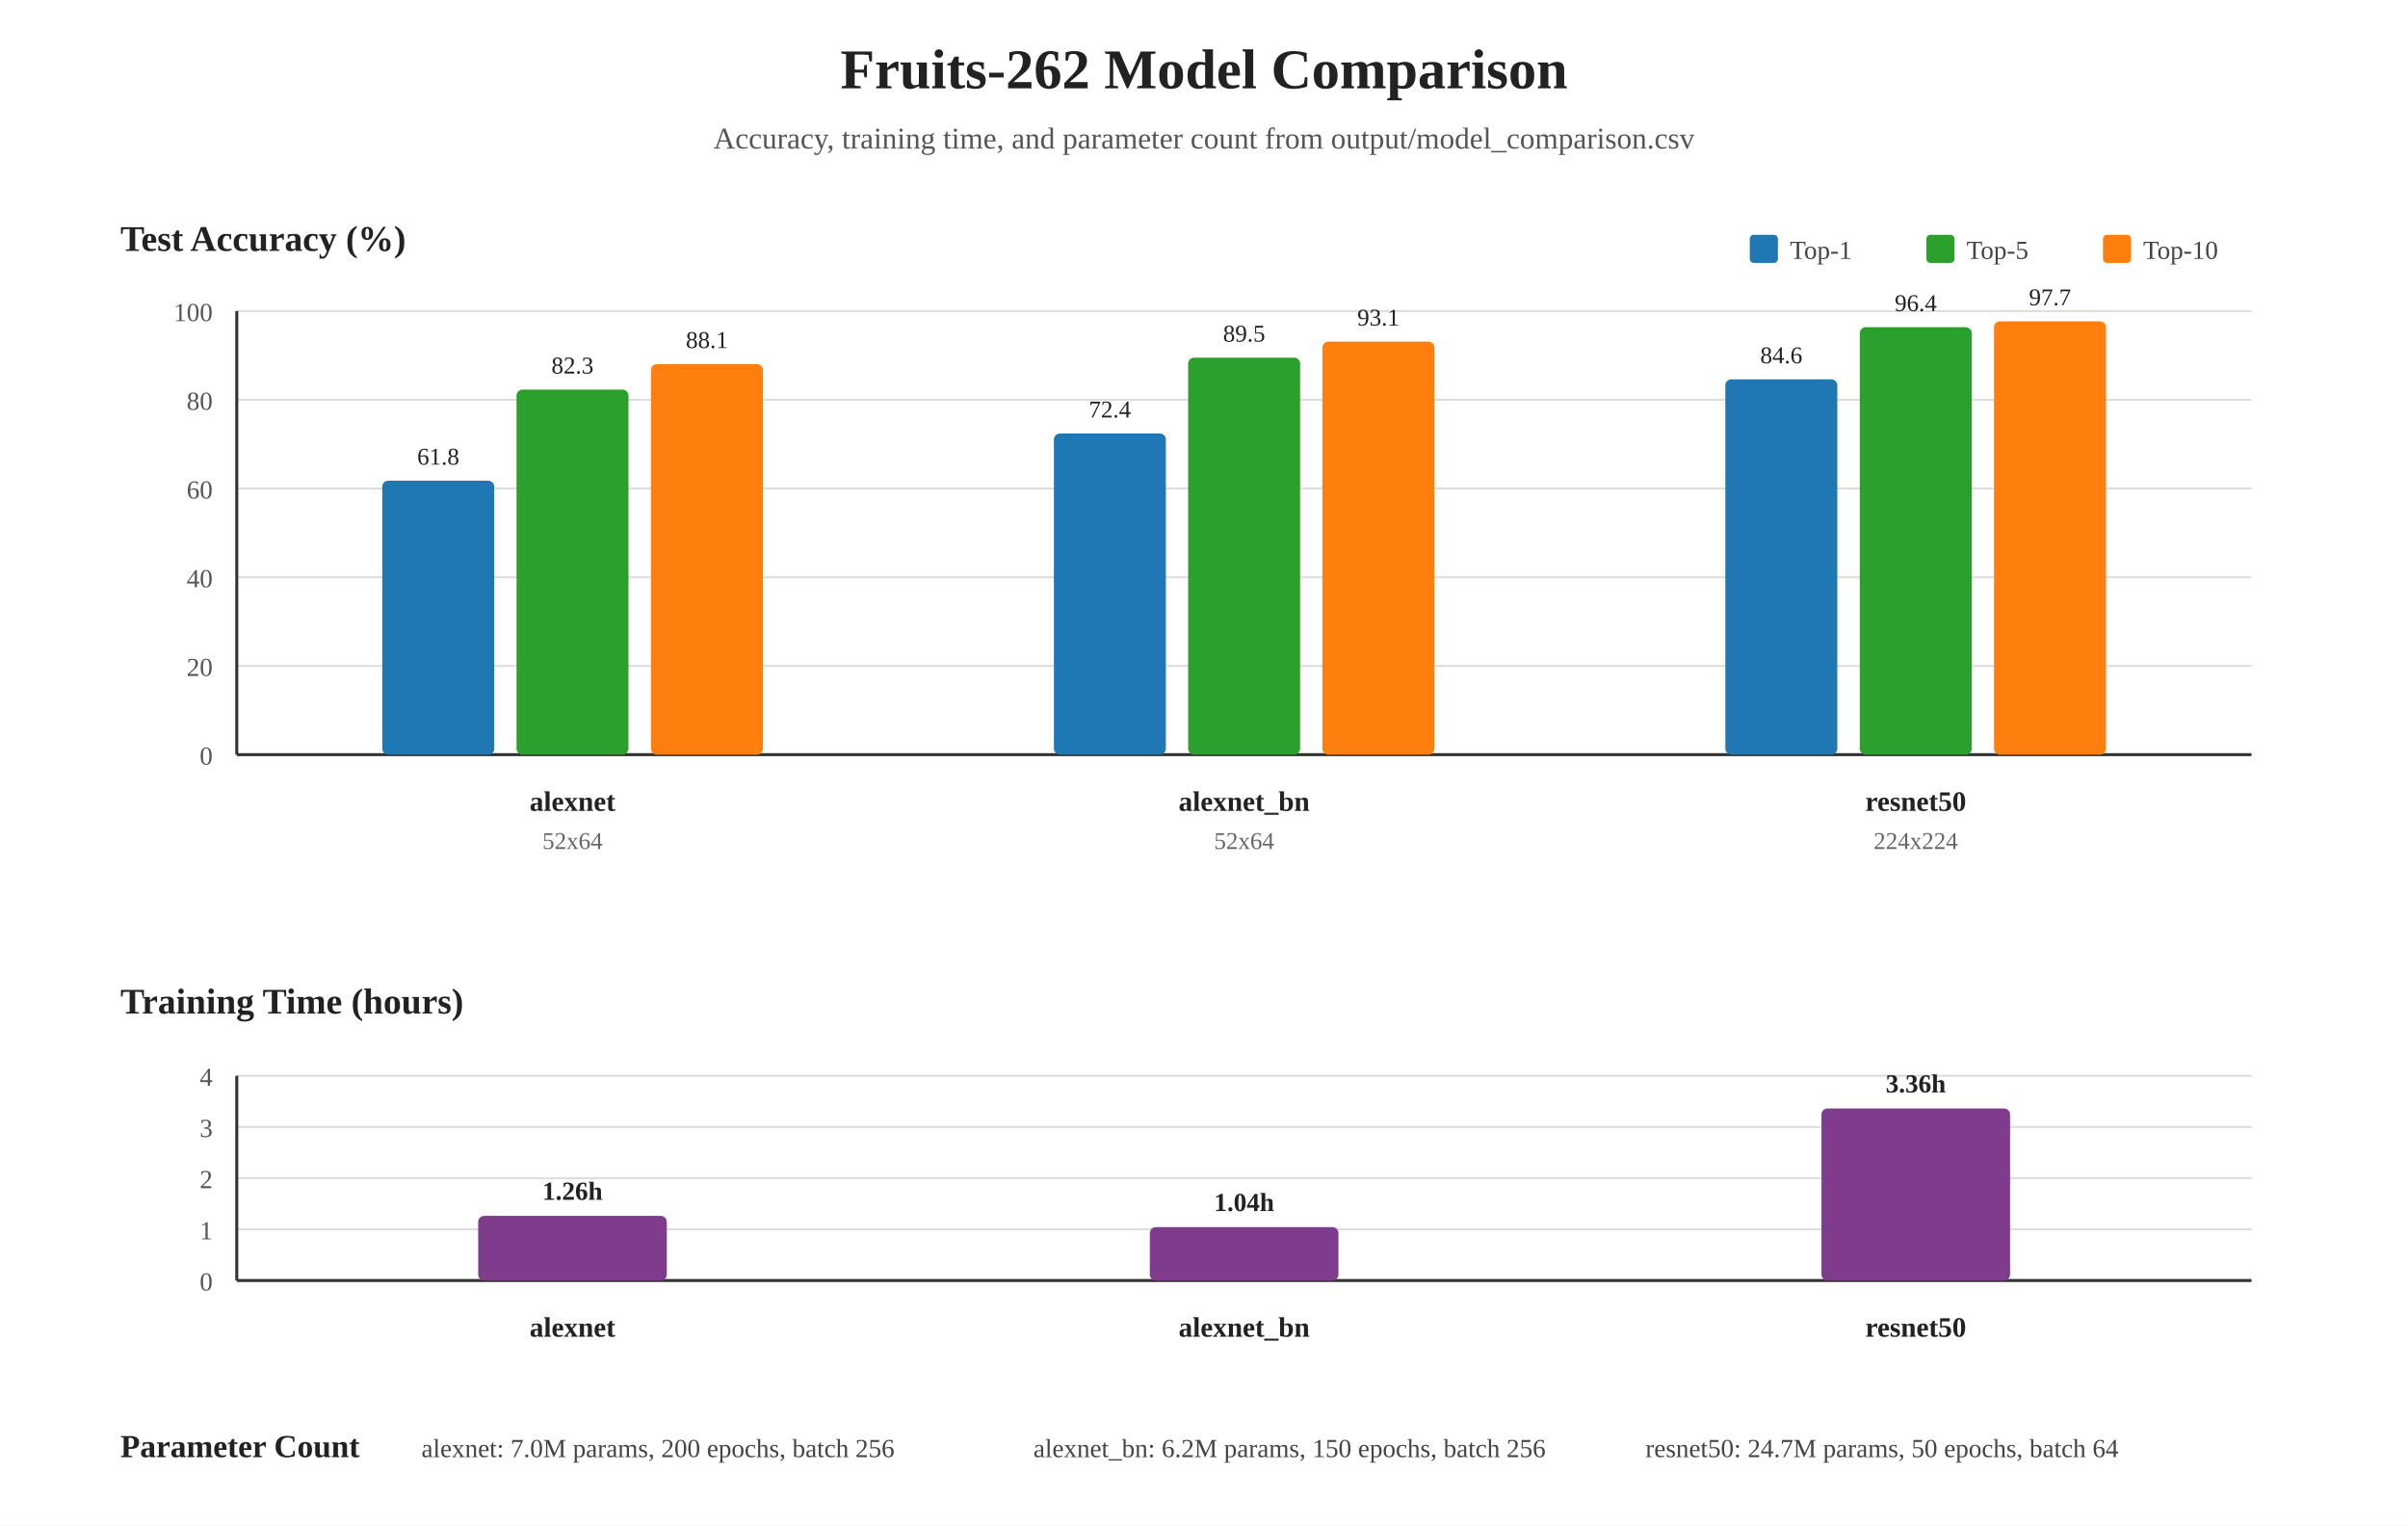
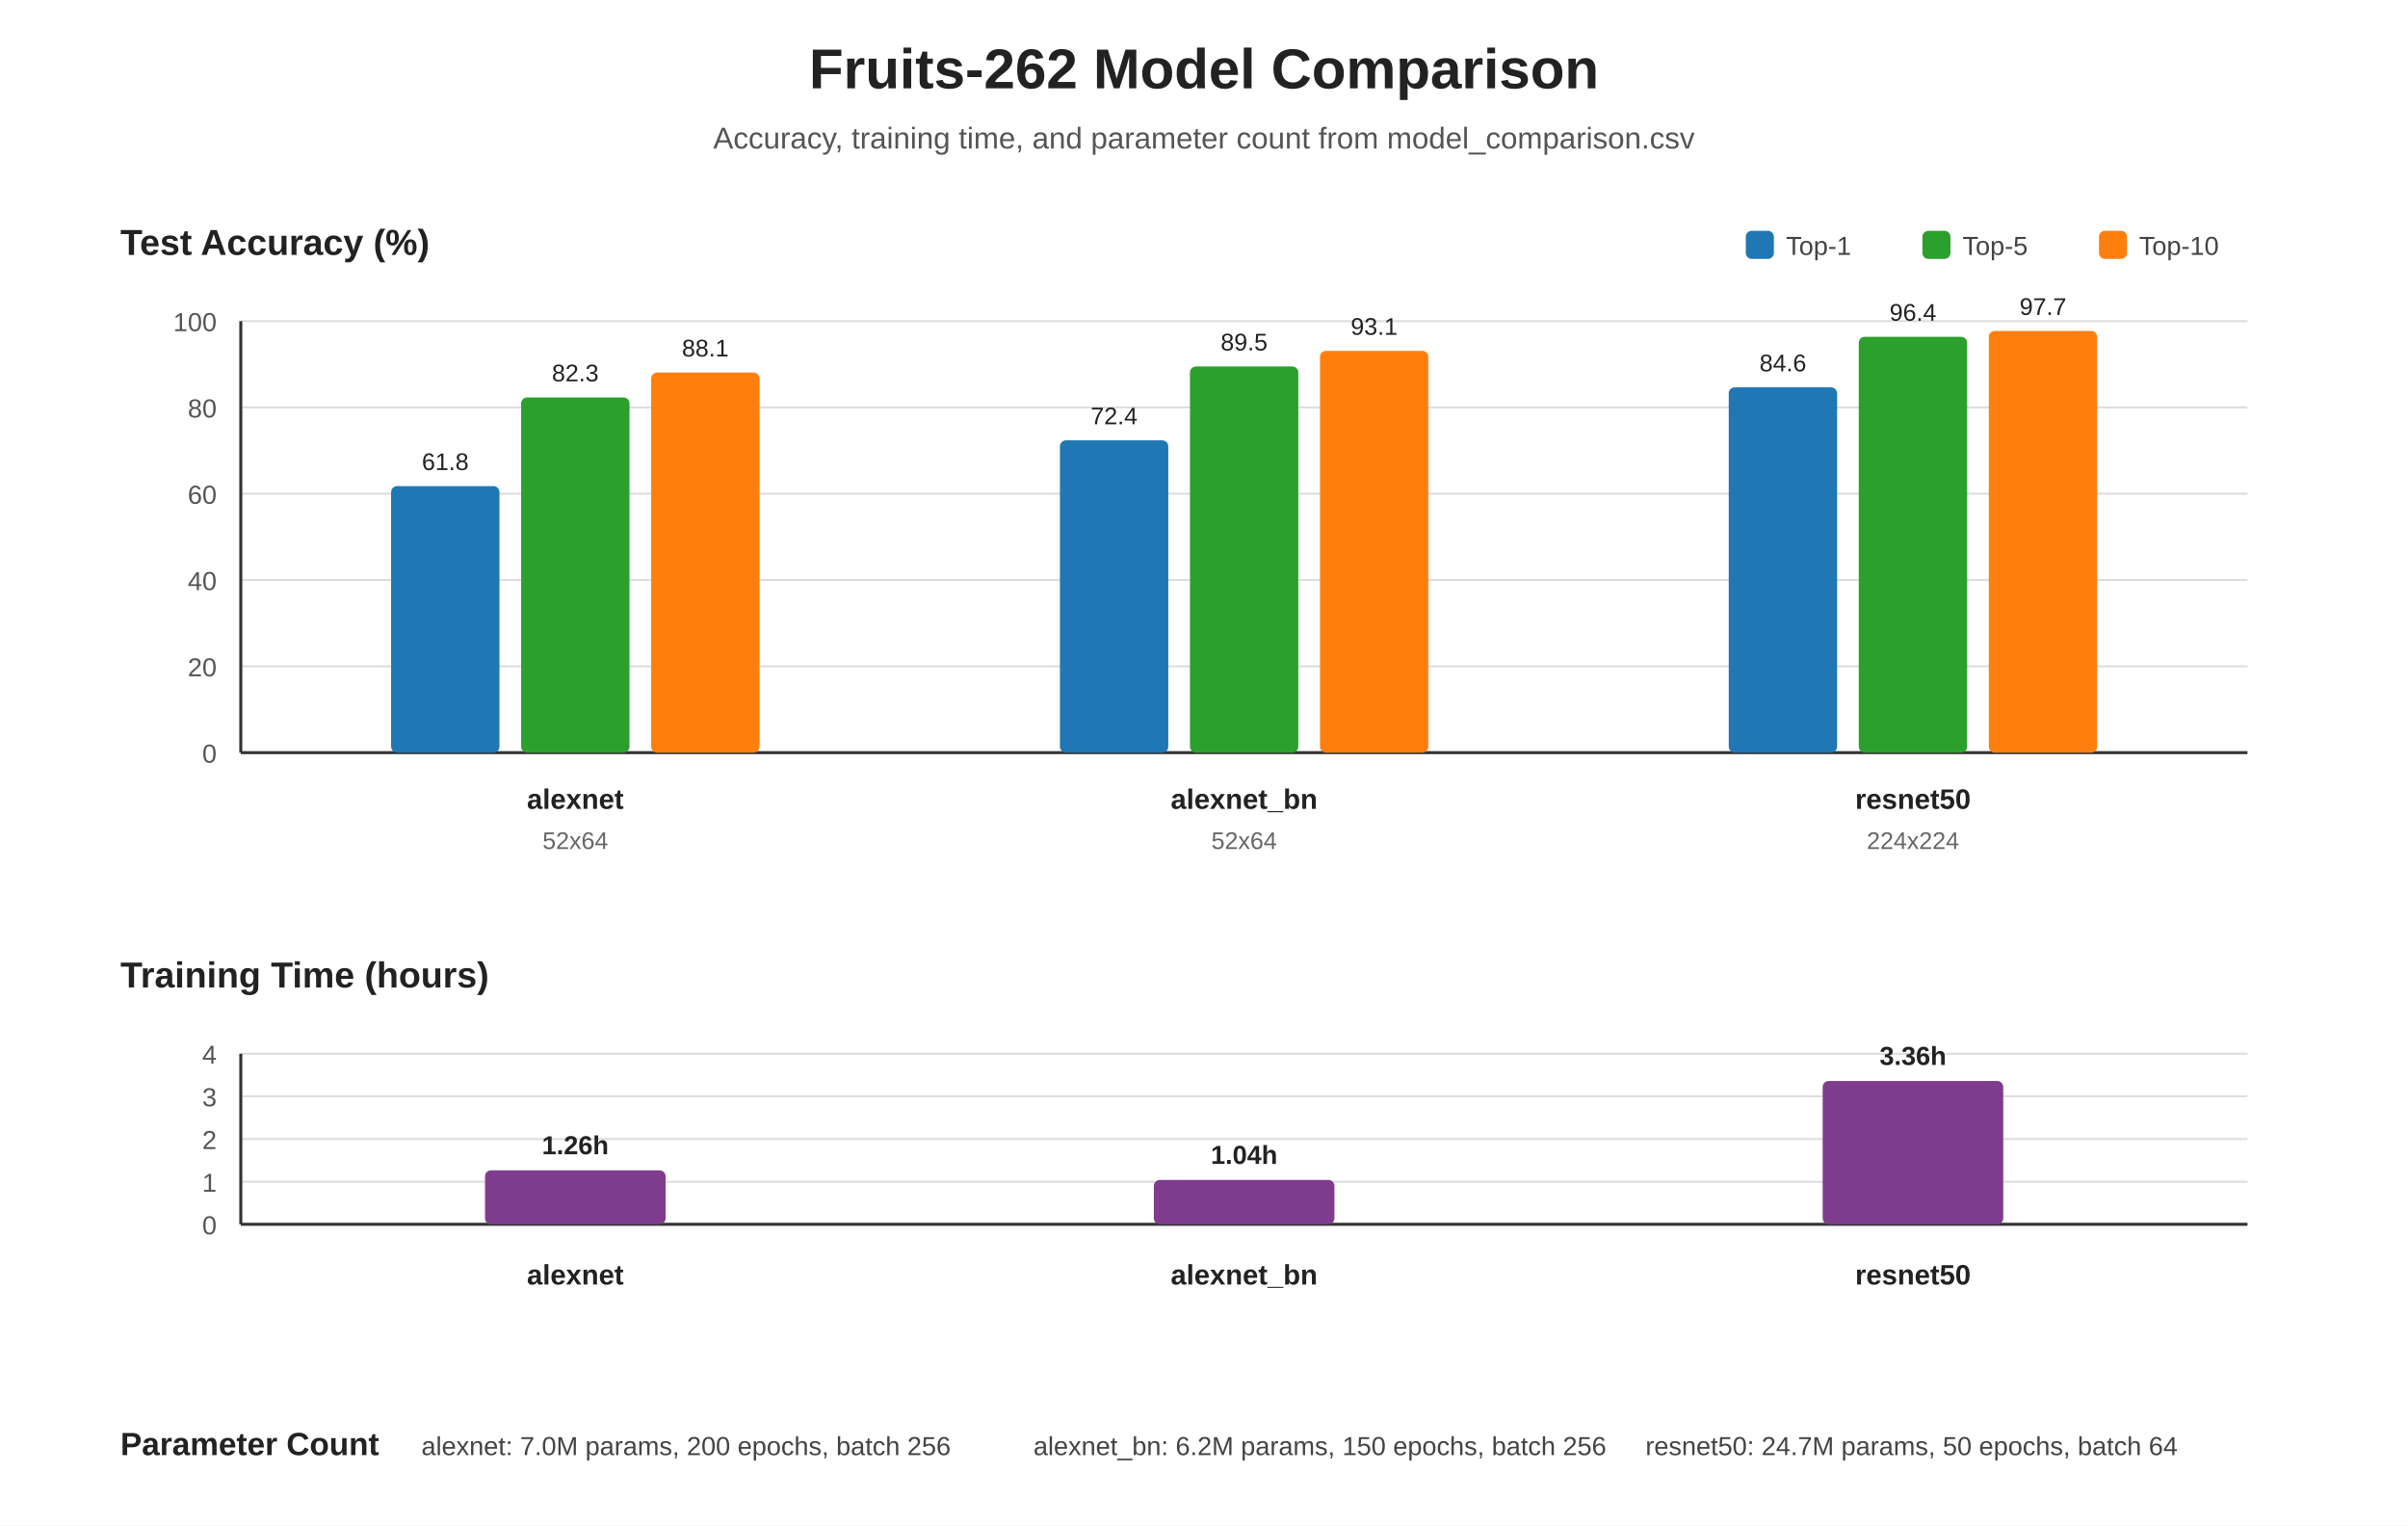
<svg xmlns="http://www.w3.org/2000/svg" width="1200" height="760" viewBox="0 0 1200 760">
  <rect width="100%" height="100%" fill="#ffffff" />
-   <text x="600.0" y="44.0" font-size="28" font-weight="700" text-anchor="middle" fill="#222222">Fruits-262 Model Comparison</text>
-   <text x="600.0" y="74.0" font-size="15" font-weight="400" text-anchor="middle" fill="#555555">Accuracy, training time, and parameter count from output/model_comparison.csv</text>
-   <text x="60.0" y="125.0" font-size="18" font-weight="700" text-anchor="start" fill="#222222">Test Accuracy (%)</text>
-   <line x1="118.0" y1="376.0" x2="1122.0" y2="376.0" stroke="#dddddd" stroke-width="1" />
-   <text x="106.0" y="381.0" font-size="13" font-weight="400" text-anchor="end" fill="#555555">0</text>
-   <line x1="118.0" y1="331.8" x2="1122.0" y2="331.8" stroke="#dddddd" stroke-width="1" />
-   <text x="106.0" y="336.8" font-size="13" font-weight="400" text-anchor="end" fill="#555555">20</text>
-   <line x1="118.0" y1="287.6" x2="1122.0" y2="287.6" stroke="#dddddd" stroke-width="1" />
-   <text x="106.0" y="292.6" font-size="13" font-weight="400" text-anchor="end" fill="#555555">40</text>
-   <line x1="118.0" y1="243.4" x2="1122.0" y2="243.4" stroke="#dddddd" stroke-width="1" />
-   <text x="106.0" y="248.4" font-size="13" font-weight="400" text-anchor="end" fill="#555555">60</text>
-   <line x1="118.0" y1="199.2" x2="1122.0" y2="199.2" stroke="#dddddd" stroke-width="1" />
-   <text x="106.0" y="204.2" font-size="13" font-weight="400" text-anchor="end" fill="#555555">80</text>
-   <line x1="118.0" y1="155.0" x2="1122.0" y2="155.0" stroke="#dddddd" stroke-width="1" />
-   <text x="106.0" y="160.0" font-size="13" font-weight="400" text-anchor="end" fill="#555555">100</text>
-   <line x1="118.0" y1="376.0" x2="1122.0" y2="376.0" stroke="#333333" stroke-width="1.5" />
-   <line x1="118.0" y1="155.0" x2="118.0" y2="376.0" stroke="#333333" stroke-width="1.5" />
-   <rect x="190.5" y="239.5" width="55.8" height="136.5" fill="#1f77b4" rx="3" />
-   <text x="218.4" y="231.5" font-size="12" font-weight="400" text-anchor="middle" fill="#222222">61.8</text>
-   <rect x="257.4" y="194.1" width="55.8" height="181.9" fill="#2ca02c" rx="3" />
-   <text x="285.3" y="186.1" font-size="12" font-weight="400" text-anchor="middle" fill="#222222">82.3</text>
-   <rect x="324.4" y="181.4" width="55.8" height="194.6" fill="#ff7f0e" rx="3" />
-   <text x="352.3" y="173.4" font-size="12" font-weight="400" text-anchor="middle" fill="#222222">88.1</text>
-   <text x="285.3" y="404.0" font-size="14" font-weight="700" text-anchor="middle" fill="#222222">alexnet</text>
-   <text x="285.3" y="423.0" font-size="12" font-weight="400" text-anchor="middle" fill="#666666">52x64</text>
-   <rect x="525.2" y="216.0" width="55.8" height="160.0" fill="#1f77b4" rx="3" />
-   <text x="553.1" y="208.0" font-size="12" font-weight="400" text-anchor="middle" fill="#222222">72.4</text>
-   <rect x="592.1" y="178.2" width="55.8" height="197.8" fill="#2ca02c" rx="3" />
-   <text x="620.0" y="170.2" font-size="12" font-weight="400" text-anchor="middle" fill="#222222">89.5</text>
-   <rect x="659.0" y="170.2" width="55.8" height="205.8" fill="#ff7f0e" rx="3" />
-   <text x="686.9" y="162.2" font-size="12" font-weight="400" text-anchor="middle" fill="#222222">93.1</text>
-   <text x="620.0" y="404.0" font-size="14" font-weight="700" text-anchor="middle" fill="#222222">alexnet_bn</text>
-   <text x="620.0" y="423.0" font-size="12" font-weight="400" text-anchor="middle" fill="#666666">52x64</text>
-   <rect x="859.8" y="189.0" width="55.8" height="187.0" fill="#1f77b4" rx="3" />
-   <text x="887.7" y="181.0" font-size="12" font-weight="400" text-anchor="middle" fill="#222222">84.6</text>
-   <rect x="926.8" y="163.0" width="55.8" height="213.0" fill="#2ca02c" rx="3" />
-   <text x="954.7" y="155.0" font-size="12" font-weight="400" text-anchor="middle" fill="#222222">96.4</text>
-   <rect x="993.7" y="160.1" width="55.8" height="215.9" fill="#ff7f0e" rx="3" />
-   <text x="1021.6" y="152.1" font-size="12" font-weight="400" text-anchor="middle" fill="#222222">97.7</text>
-   <text x="954.7" y="404.0" font-size="14" font-weight="700" text-anchor="middle" fill="#222222">resnet50</text>
-   <text x="954.7" y="423.0" font-size="12" font-weight="400" text-anchor="middle" fill="#666666">224x224</text>
-   <rect x="872.0" y="117.0" width="14" height="14" fill="#1f77b4" rx="2" />
-   <text x="892.0" y="129.0" font-size="13" font-weight="400" text-anchor="start" fill="#444444">Top-1</text>
-   <rect x="960.0" y="117.0" width="14" height="14" fill="#2ca02c" rx="2" />
-   <text x="980.0" y="129.0" font-size="13" font-weight="400" text-anchor="start" fill="#444444">Top-5</text>
-   <rect x="1048.0" y="117.0" width="14" height="14" fill="#ff7f0e" rx="2" />
-   <text x="1068.0" y="129.0" font-size="13" font-weight="400" text-anchor="start" fill="#444444">Top-10</text>
-   <text x="60.0" y="505.0" font-size="18" font-weight="700" text-anchor="start" fill="#222222">Training Time (hours)</text>
-   <line x1="118.0" y1="638.0" x2="1122.0" y2="638.0" stroke="#dddddd" stroke-width="1" />
-   <text x="106.0" y="643.0" font-size="13" font-weight="400" text-anchor="end" fill="#555555">0</text>
-   <line x1="118.0" y1="612.5" x2="1122.0" y2="612.5" stroke="#dddddd" stroke-width="1" />
-   <text x="106.0" y="617.5" font-size="13" font-weight="400" text-anchor="end" fill="#555555">1</text>
-   <line x1="118.0" y1="587.0" x2="1122.0" y2="587.0" stroke="#dddddd" stroke-width="1" />
-   <text x="106.0" y="592.0" font-size="13" font-weight="400" text-anchor="end" fill="#555555">2</text>
-   <line x1="118.0" y1="561.5" x2="1122.0" y2="561.5" stroke="#dddddd" stroke-width="1" />
-   <text x="106.0" y="566.5" font-size="13" font-weight="400" text-anchor="end" fill="#555555">3</text>
-   <line x1="118.0" y1="536.0" x2="1122.0" y2="536.0" stroke="#dddddd" stroke-width="1" />
-   <text x="106.0" y="541.0" font-size="13" font-weight="400" text-anchor="end" fill="#555555">4</text>
-   <line x1="118.0" y1="638.0" x2="1122.0" y2="638.0" stroke="#333333" stroke-width="1.5" />
-   <line x1="118.0" y1="536.0" x2="118.0" y2="638.0" stroke="#333333" stroke-width="1.5" />
-   <rect x="238.3" y="605.8" width="94.0" height="32.2" fill="#7f3c8d" rx="3" />
-   <text x="285.3" y="597.8" font-size="13" font-weight="700" text-anchor="middle" fill="#222222">1.26h</text>
-   <text x="285.3" y="666.0" font-size="14" font-weight="700" text-anchor="middle" fill="#222222">alexnet</text>
-   <rect x="573.0" y="611.4" width="94.0" height="26.6" fill="#7f3c8d" rx="3" />
-   <text x="620.0" y="603.4" font-size="13" font-weight="700" text-anchor="middle" fill="#222222">1.04h</text>
-   <text x="620.0" y="666.0" font-size="14" font-weight="700" text-anchor="middle" fill="#222222">alexnet_bn</text>
-   <rect x="907.7" y="552.3" width="94.0" height="85.7" fill="#7f3c8d" rx="3" />
-   <text x="954.7" y="544.3" font-size="13" font-weight="700" text-anchor="middle" fill="#222222">3.36h</text>
-   <text x="954.7" y="666.0" font-size="14" font-weight="700" text-anchor="middle" fill="#222222">resnet50</text>
-   <text x="60.0" y="726.0" font-size="16" font-weight="700" text-anchor="start" fill="#222222">Parameter Count</text>
-   <text x="210.0" y="726.0" font-size="13" font-weight="400" text-anchor="start" fill="#444444">alexnet: 7.0M params, 200 epochs, batch 256</text>
-   <text x="515.0" y="726.0" font-size="13" font-weight="400" text-anchor="start" fill="#444444">alexnet_bn: 6.2M params, 150 epochs, batch 256</text>
-   <text x="820.0" y="726.0" font-size="13" font-weight="400" text-anchor="start" fill="#444444">resnet50: 24.7M params, 50 epochs, batch 64</text>
+   <text x="600.0" y="44.0" font-size="28" font-family="Arial, Helvetica, sans-serif" font-weight="700" text-anchor="middle" fill="#222222">Fruits-262 Model Comparison</text>
+   <text x="600.0" y="74.0" font-size="15" font-family="Arial, Helvetica, sans-serif" font-weight="400" text-anchor="middle" fill="#555555">Accuracy, training time, and parameter count from model_comparison.csv</text>
+   <text x="60.0" y="127.0" font-size="18" font-family="Arial, Helvetica, sans-serif" font-weight="700" text-anchor="start" fill="#222222">Test Accuracy (%)</text>
+   <line x1="120.0" y1="375.0" x2="1120.0" y2="375.0" stroke="#dddddd" stroke-width="1" />
+   <text x="108.0" y="380.0" font-size="13" font-family="Arial, Helvetica, sans-serif" font-weight="400" text-anchor="end" fill="#555555">0</text>
+   <line x1="120.0" y1="332.0" x2="1120.0" y2="332.0" stroke="#dddddd" stroke-width="1" />
+   <text x="108.0" y="337.0" font-size="13" font-family="Arial, Helvetica, sans-serif" font-weight="400" text-anchor="end" fill="#555555">20</text>
+   <line x1="120.0" y1="289.0" x2="1120.0" y2="289.0" stroke="#dddddd" stroke-width="1" />
+   <text x="108.0" y="294.0" font-size="13" font-family="Arial, Helvetica, sans-serif" font-weight="400" text-anchor="end" fill="#555555">40</text>
+   <line x1="120.0" y1="246.0" x2="1120.0" y2="246.0" stroke="#dddddd" stroke-width="1" />
+   <text x="108.0" y="251.0" font-size="13" font-family="Arial, Helvetica, sans-serif" font-weight="400" text-anchor="end" fill="#555555">60</text>
+   <line x1="120.0" y1="203.0" x2="1120.0" y2="203.0" stroke="#dddddd" stroke-width="1" />
+   <text x="108.0" y="208.0" font-size="13" font-family="Arial, Helvetica, sans-serif" font-weight="400" text-anchor="end" fill="#555555">80</text>
+   <line x1="120.0" y1="160.0" x2="1120.0" y2="160.0" stroke="#dddddd" stroke-width="1" />
+   <text x="108.0" y="165.0" font-size="13" font-family="Arial, Helvetica, sans-serif" font-weight="400" text-anchor="end" fill="#555555">100</text>
+   <line x1="120.0" y1="375.0" x2="1120.0" y2="375.0" stroke="#333333" stroke-width="1.5" />
+   <line x1="120.0" y1="160.0" x2="120.0" y2="375.0" stroke="#333333" stroke-width="1.5" />
+   <rect x="194.9" y="242.2" width="54.0" height="132.8" fill="#1f77b4" rx="3" />
+   <text x="221.9" y="234.2" font-size="12" font-family="Arial, Helvetica, sans-serif" font-weight="400" text-anchor="middle" fill="#222222">61.8</text>
+   <rect x="259.7" y="198.0" width="54.0" height="177.0" fill="#2ca02c" rx="3" />
+   <text x="286.7" y="190.0" font-size="12" font-family="Arial, Helvetica, sans-serif" font-weight="400" text-anchor="middle" fill="#222222">82.3</text>
+   <rect x="324.5" y="185.6" width="54.0" height="189.4" fill="#ff7f0e" rx="3" />
+   <text x="351.5" y="177.6" font-size="12" font-family="Arial, Helvetica, sans-serif" font-weight="400" text-anchor="middle" fill="#222222">88.1</text>
+   <text x="286.7" y="403.0" font-size="14" font-family="Arial, Helvetica, sans-serif" font-weight="700" text-anchor="middle" fill="#222222">alexnet</text>
+   <text x="286.7" y="423.0" font-size="12" font-family="Arial, Helvetica, sans-serif" font-weight="400" text-anchor="middle" fill="#666666">52x64</text>
+   <rect x="528.2" y="219.4" width="54.0" height="155.6" fill="#1f77b4" rx="3" />
+   <text x="555.2" y="211.4" font-size="12" font-family="Arial, Helvetica, sans-serif" font-weight="400" text-anchor="middle" fill="#222222">72.4</text>
+   <rect x="593.0" y="182.6" width="54.0" height="192.4" fill="#2ca02c" rx="3" />
+   <text x="620.0" y="174.6" font-size="12" font-family="Arial, Helvetica, sans-serif" font-weight="400" text-anchor="middle" fill="#222222">89.5</text>
+   <rect x="657.8" y="174.8" width="54.0" height="200.2" fill="#ff7f0e" rx="3" />
+   <text x="684.8" y="166.8" font-size="12" font-family="Arial, Helvetica, sans-serif" font-weight="400" text-anchor="middle" fill="#222222">93.1</text>
+   <text x="620.0" y="403.0" font-size="14" font-family="Arial, Helvetica, sans-serif" font-weight="700" text-anchor="middle" fill="#222222">alexnet_bn</text>
+   <text x="620.0" y="423.0" font-size="12" font-family="Arial, Helvetica, sans-serif" font-weight="400" text-anchor="middle" fill="#666666">52x64</text>
+   <rect x="861.5" y="193.0" width="54.0" height="182.0" fill="#1f77b4" rx="3" />
+   <text x="888.5" y="185.0" font-size="12" font-family="Arial, Helvetica, sans-serif" font-weight="400" text-anchor="middle" fill="#222222">84.6</text>
+   <rect x="926.3" y="167.8" width="54.0" height="207.2" fill="#2ca02c" rx="3" />
+   <text x="953.3" y="159.8" font-size="12" font-family="Arial, Helvetica, sans-serif" font-weight="400" text-anchor="middle" fill="#222222">96.4</text>
+   <rect x="991.1" y="164.9" width="54.0" height="210.1" fill="#ff7f0e" rx="3" />
+   <text x="1018.1" y="156.9" font-size="12" font-family="Arial, Helvetica, sans-serif" font-weight="400" text-anchor="middle" fill="#222222">97.7</text>
+   <text x="953.3" y="403.0" font-size="14" font-family="Arial, Helvetica, sans-serif" font-weight="700" text-anchor="middle" fill="#222222">resnet50</text>
+   <text x="953.3" y="423.0" font-size="12" font-family="Arial, Helvetica, sans-serif" font-weight="400" text-anchor="middle" fill="#666666">224x224</text>
+   <rect x="870.0" y="115.0" width="14.0" height="14.0" fill="#1f77b4" rx="3" />
+   <text x="890.0" y="127.0" font-size="13" font-family="Arial, Helvetica, sans-serif" font-weight="400" text-anchor="start" fill="#444444">Top-1</text>
+   <rect x="958.0" y="115.0" width="14.0" height="14.0" fill="#2ca02c" rx="3" />
+   <text x="978.0" y="127.0" font-size="13" font-family="Arial, Helvetica, sans-serif" font-weight="400" text-anchor="start" fill="#444444">Top-5</text>
+   <rect x="1046.0" y="115.0" width="14.0" height="14.0" fill="#ff7f0e" rx="3" />
+   <text x="1066.0" y="127.0" font-size="13" font-family="Arial, Helvetica, sans-serif" font-weight="400" text-anchor="start" fill="#444444">Top-10</text>
+   <text x="60.0" y="492.0" font-size="18" font-family="Arial, Helvetica, sans-serif" font-weight="700" text-anchor="start" fill="#222222">Training Time (hours)</text>
+   <line x1="120.0" y1="610.0" x2="1120.0" y2="610.0" stroke="#dddddd" stroke-width="1" />
+   <text x="108.0" y="615.0" font-size="13" font-family="Arial, Helvetica, sans-serif" font-weight="400" text-anchor="end" fill="#555555">0</text>
+   <line x1="120.0" y1="588.8" x2="1120.0" y2="588.8" stroke="#dddddd" stroke-width="1" />
+   <text x="108.0" y="593.8" font-size="13" font-family="Arial, Helvetica, sans-serif" font-weight="400" text-anchor="end" fill="#555555">1</text>
+   <line x1="120.0" y1="567.5" x2="1120.0" y2="567.5" stroke="#dddddd" stroke-width="1" />
+   <text x="108.0" y="572.5" font-size="13" font-family="Arial, Helvetica, sans-serif" font-weight="400" text-anchor="end" fill="#555555">2</text>
+   <line x1="120.0" y1="546.2" x2="1120.0" y2="546.2" stroke="#dddddd" stroke-width="1" />
+   <text x="108.0" y="551.2" font-size="13" font-family="Arial, Helvetica, sans-serif" font-weight="400" text-anchor="end" fill="#555555">3</text>
+   <line x1="120.0" y1="525.0" x2="1120.0" y2="525.0" stroke="#dddddd" stroke-width="1" />
+   <text x="108.0" y="530.0" font-size="13" font-family="Arial, Helvetica, sans-serif" font-weight="400" text-anchor="end" fill="#555555">4</text>
+   <line x1="120.0" y1="610.0" x2="1120.0" y2="610.0" stroke="#333333" stroke-width="1.5" />
+   <line x1="120.0" y1="525.0" x2="120.0" y2="610.0" stroke="#333333" stroke-width="1.5" />
+   <rect x="241.7" y="583.1" width="90.0" height="26.9" fill="#7f3c8d" rx="3" />
+   <text x="286.7" y="575.1" font-size="13" font-family="Arial, Helvetica, sans-serif" font-weight="700" text-anchor="middle" fill="#222222">1.26h</text>
+   <text x="286.7" y="640.0" font-size="14" font-family="Arial, Helvetica, sans-serif" font-weight="700" text-anchor="middle" fill="#222222">alexnet</text>
+   <rect x="575.0" y="587.9" width="90.0" height="22.1" fill="#7f3c8d" rx="3" />
+   <text x="620.0" y="579.9" font-size="13" font-family="Arial, Helvetica, sans-serif" font-weight="700" text-anchor="middle" fill="#222222">1.04h</text>
+   <text x="620.0" y="640.0" font-size="14" font-family="Arial, Helvetica, sans-serif" font-weight="700" text-anchor="middle" fill="#222222">alexnet_bn</text>
+   <rect x="908.3" y="538.6" width="90.0" height="71.4" fill="#7f3c8d" rx="3" />
+   <text x="953.3" y="530.6" font-size="13" font-family="Arial, Helvetica, sans-serif" font-weight="700" text-anchor="middle" fill="#222222">3.36h</text>
+   <text x="953.3" y="640.0" font-size="14" font-family="Arial, Helvetica, sans-serif" font-weight="700" text-anchor="middle" fill="#222222">resnet50</text>
+   <text x="60.0" y="725.0" font-size="16" font-family="Arial, Helvetica, sans-serif" font-weight="700" text-anchor="start" fill="#222222">Parameter Count</text>
+   <text x="210.0" y="725.0" font-size="13" font-family="Arial, Helvetica, sans-serif" font-weight="400" text-anchor="start" fill="#444444">alexnet: 7.0M params, 200 epochs, batch 256</text>
+   <text x="515.0" y="725.0" font-size="13" font-family="Arial, Helvetica, sans-serif" font-weight="400" text-anchor="start" fill="#444444">alexnet_bn: 6.2M params, 150 epochs, batch 256</text>
+   <text x="820.0" y="725.0" font-size="13" font-family="Arial, Helvetica, sans-serif" font-weight="400" text-anchor="start" fill="#444444">resnet50: 24.7M params, 50 epochs, batch 64</text>
</svg>
